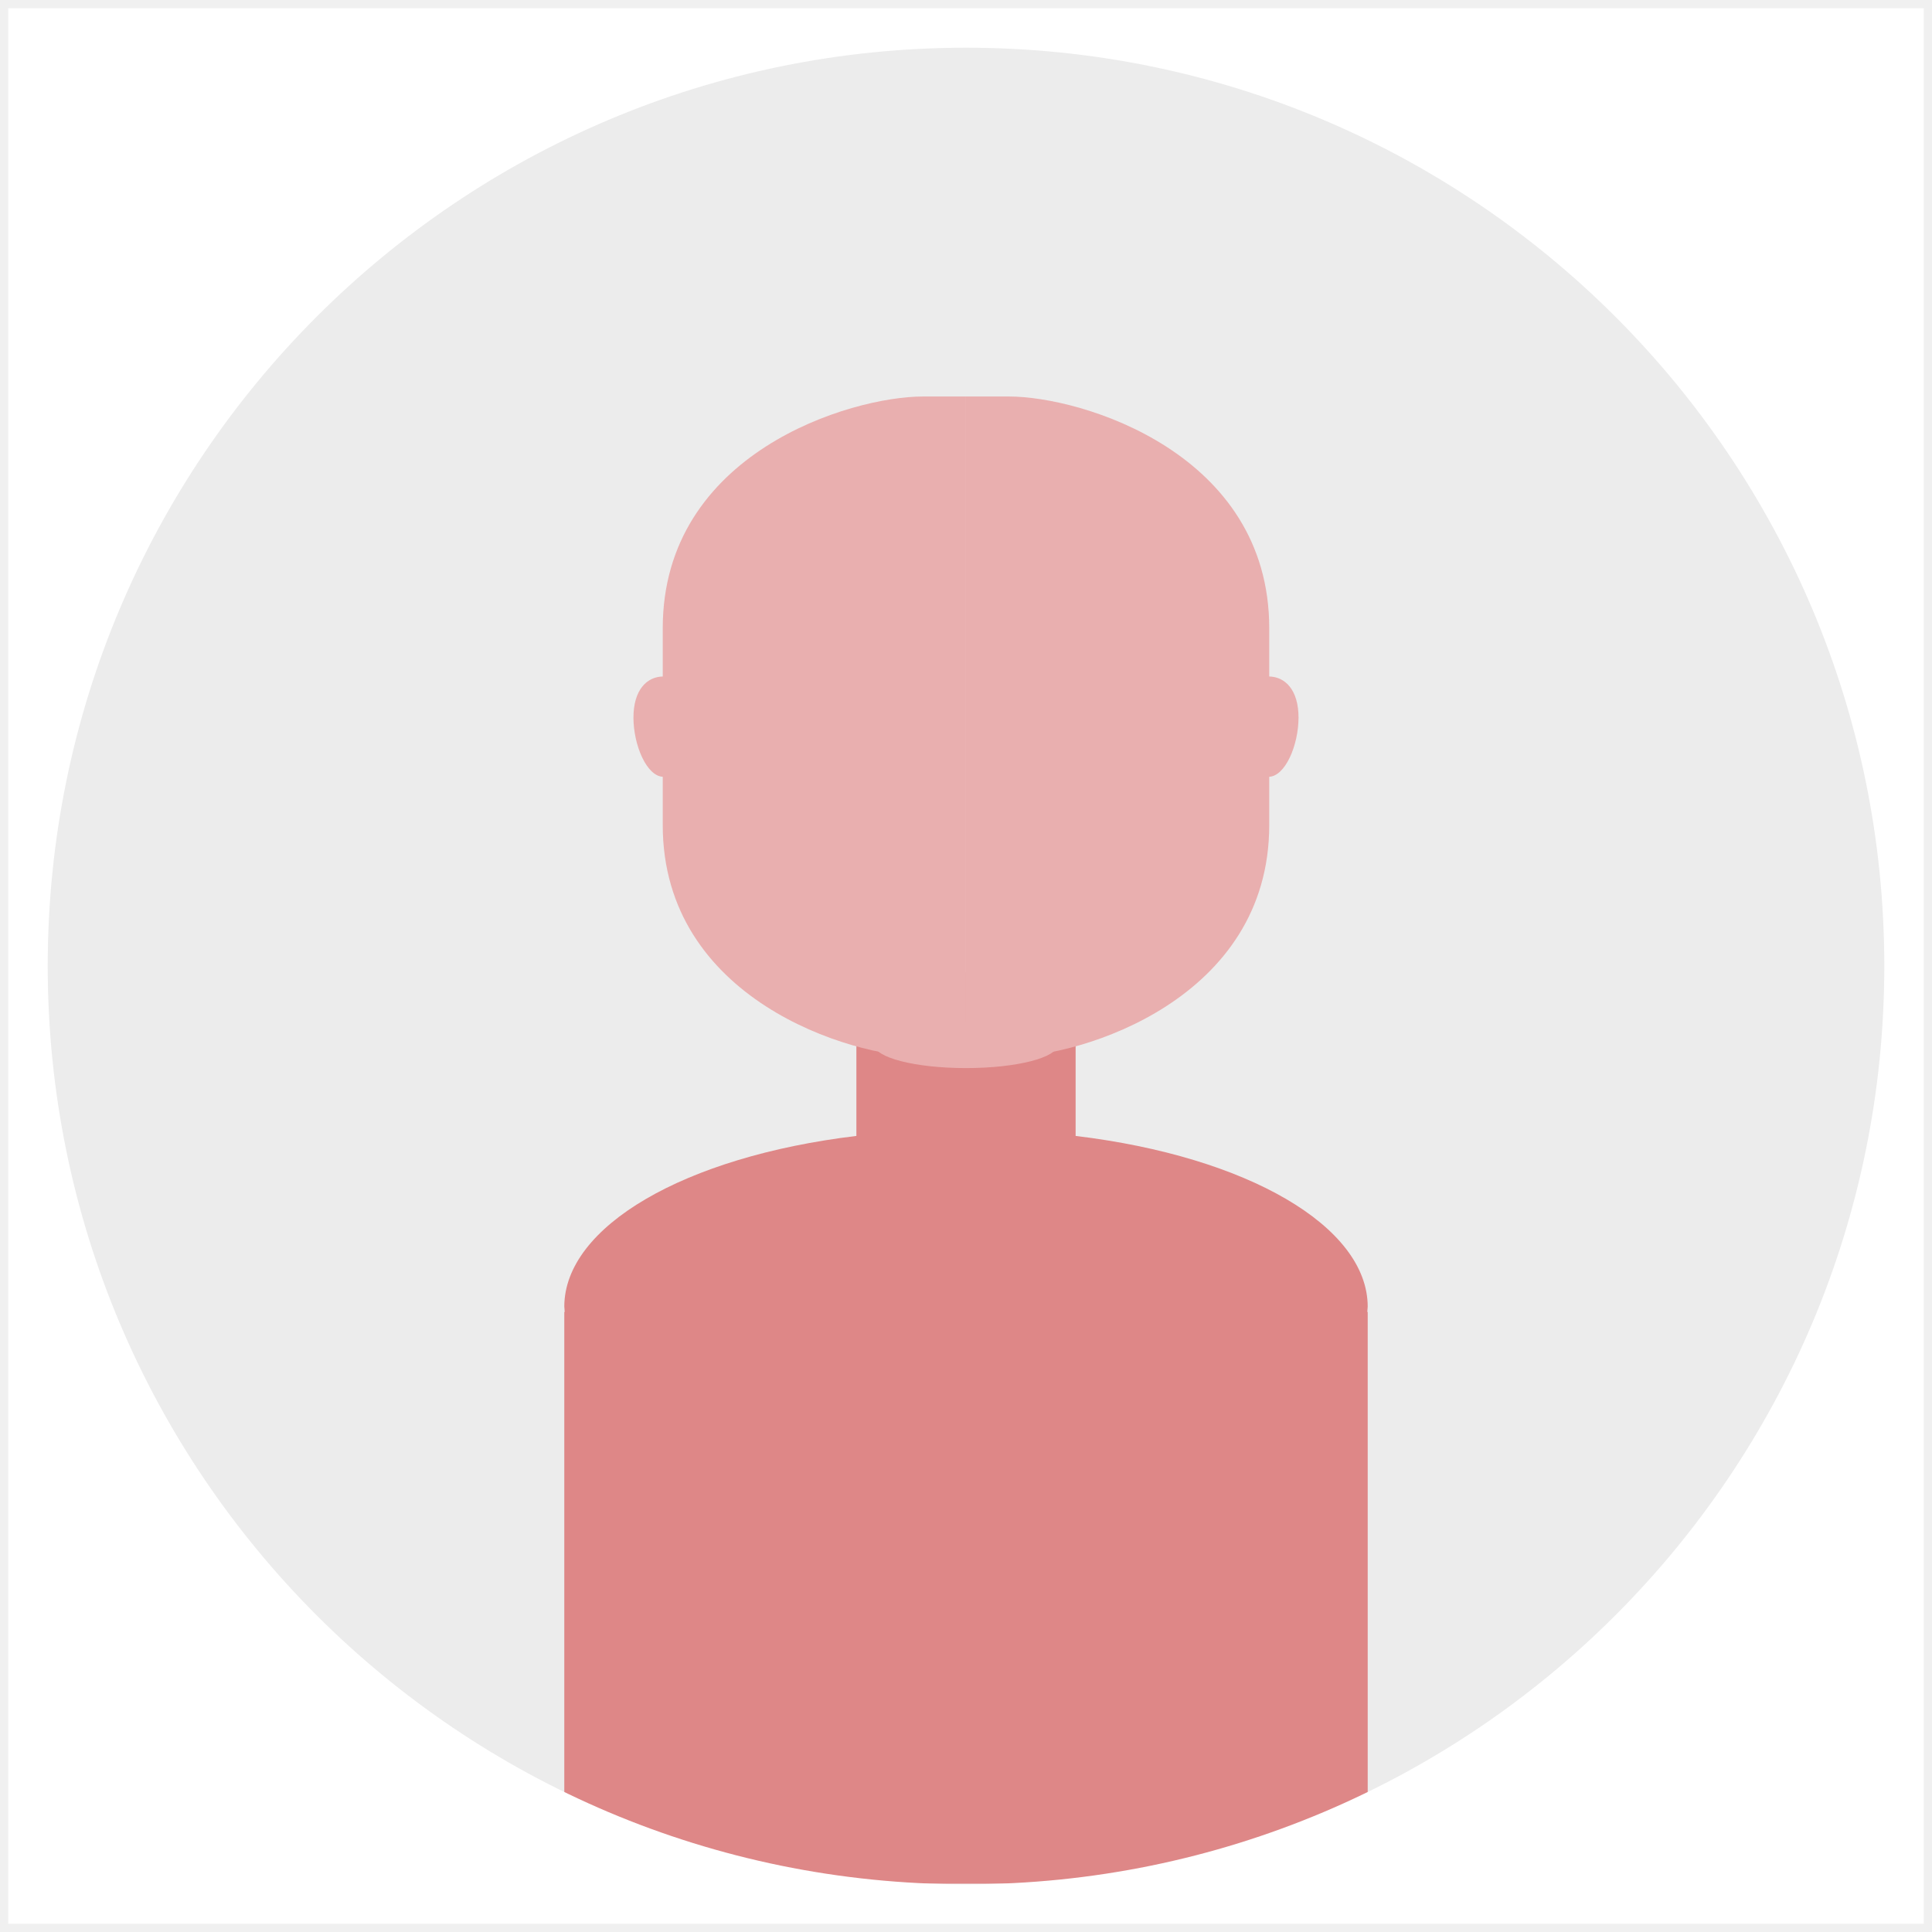
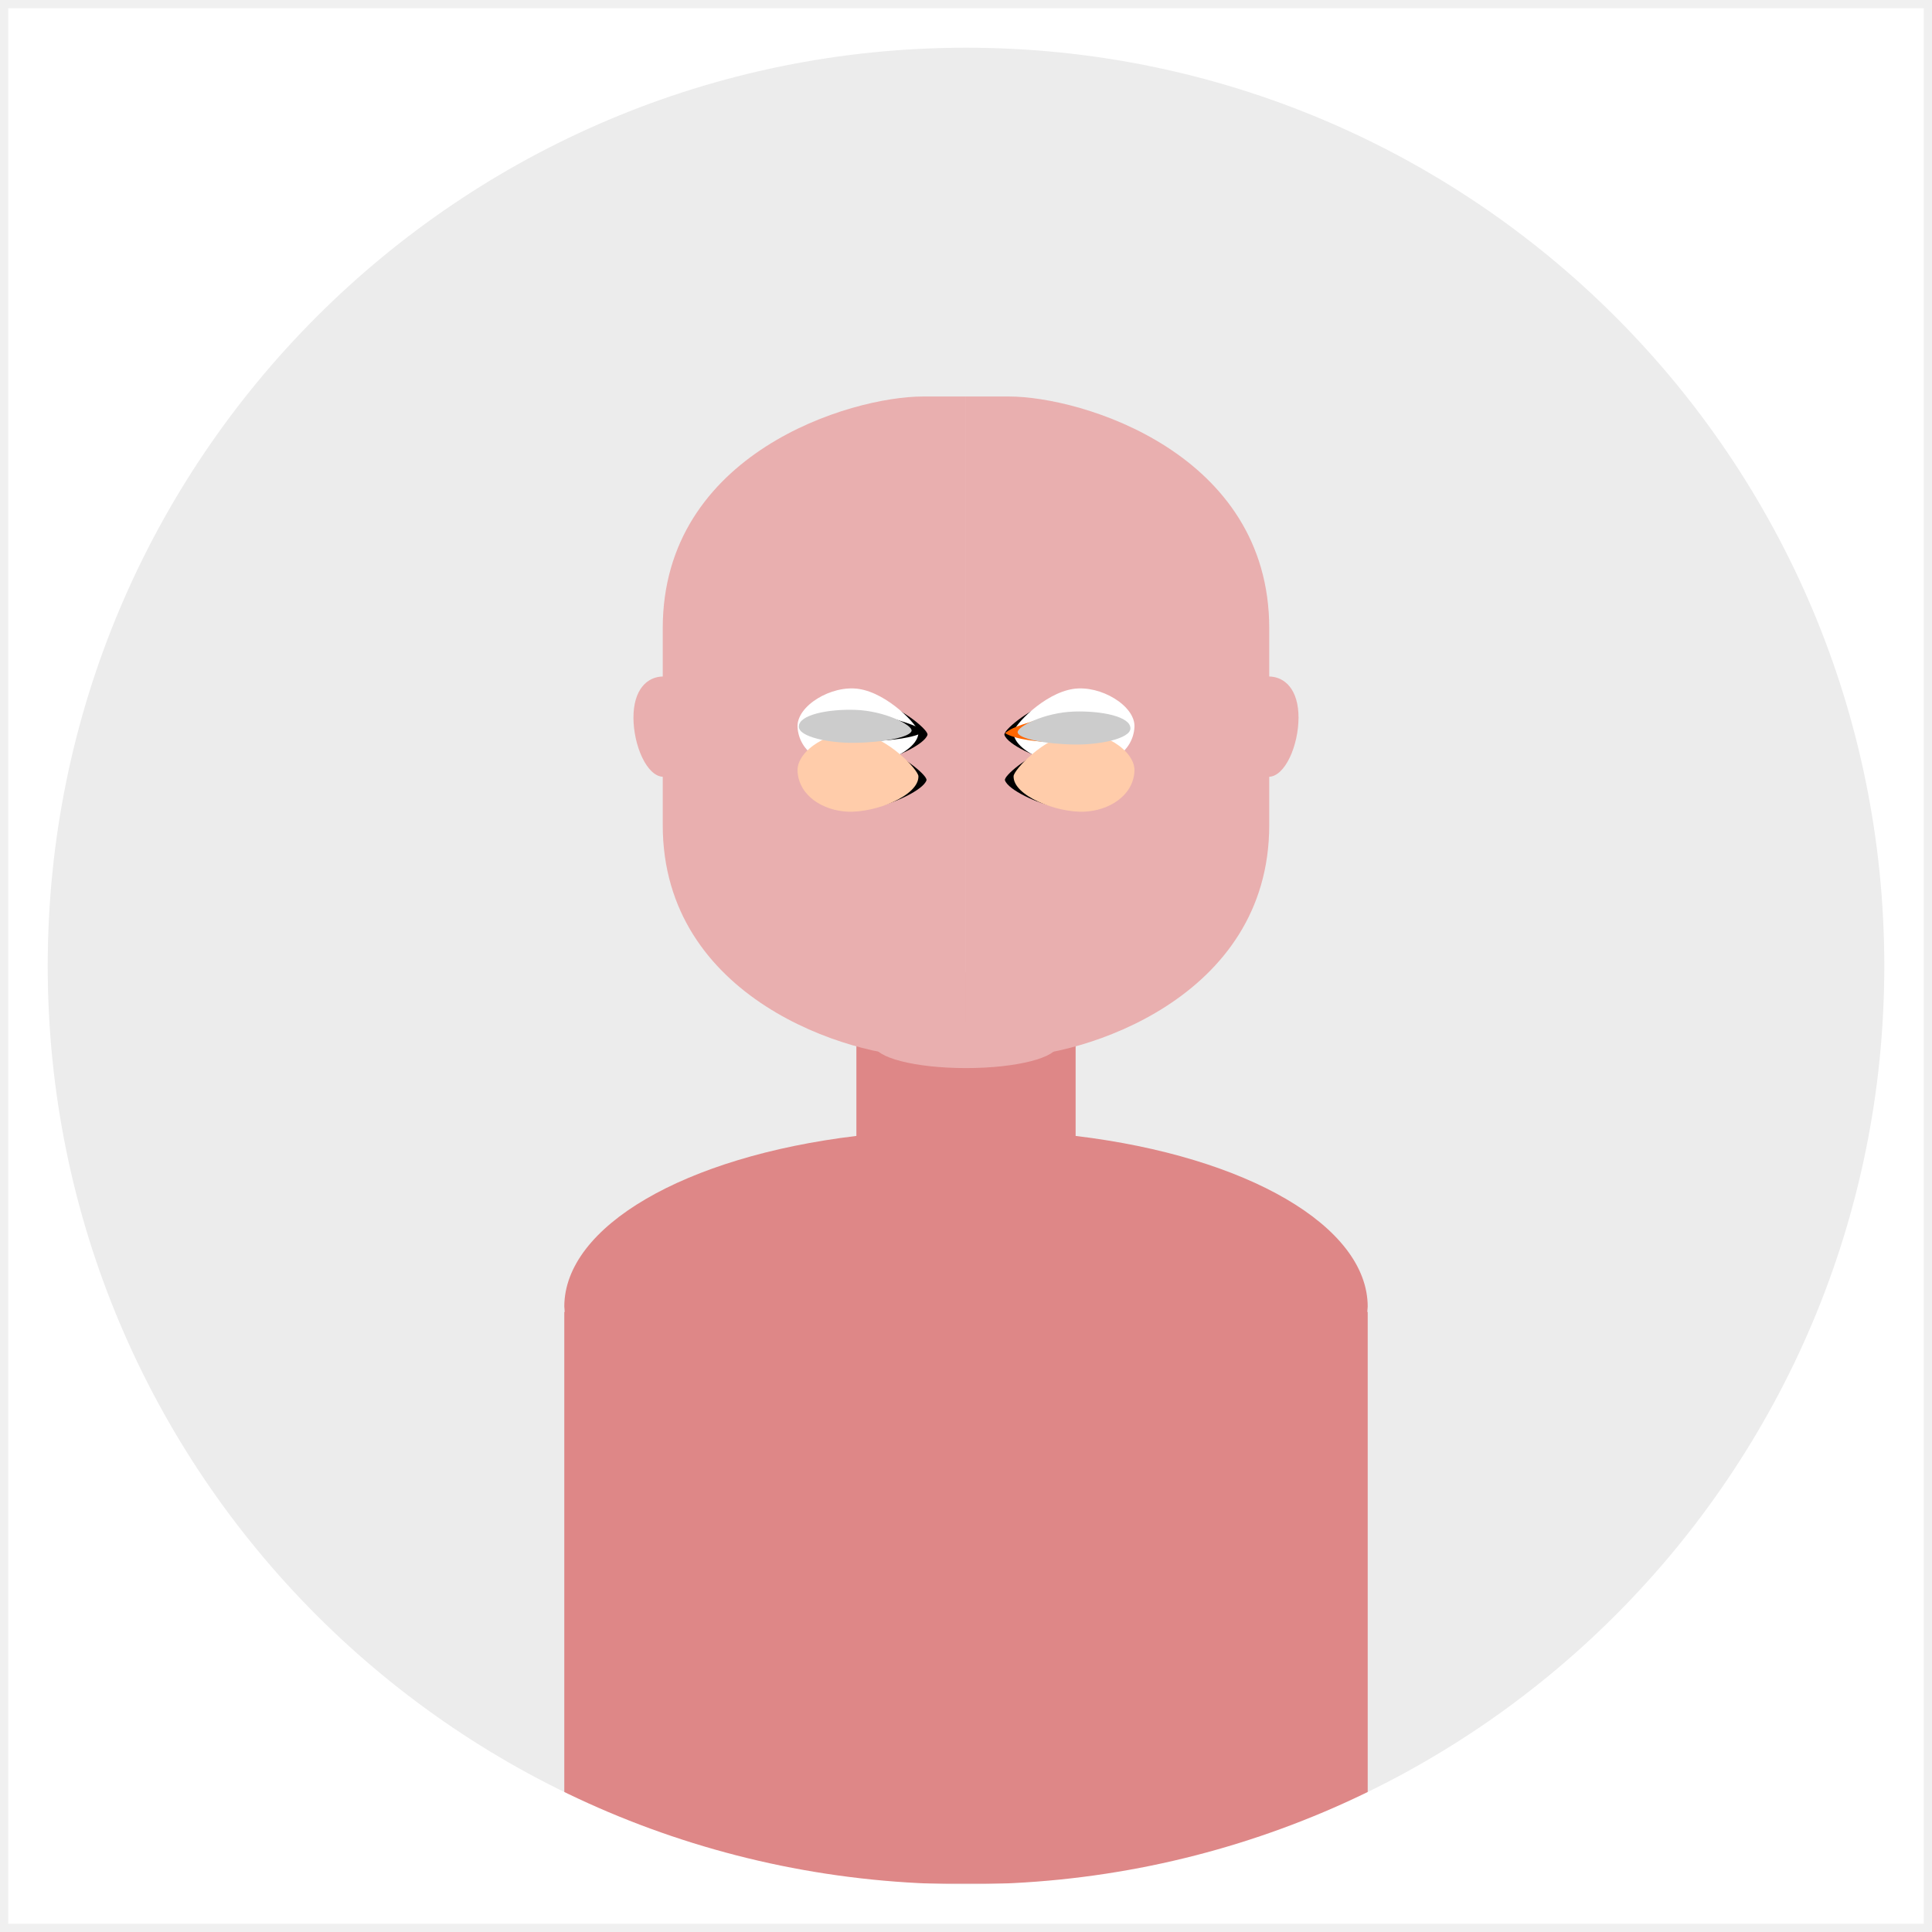
<svg xmlns="http://www.w3.org/2000/svg" width="112.076mm" height="112.076mm" viewBox="0 0 112.076 112.076" version="1.1" id="svg19053">
  <defs id="defs19047" />
  <g id="layer1" style="display:inline">
    <path style="opacity:1;vector-effect:none;fill:#ececec;fill-opacity:1;stroke:none;stroke-width:0.072;stroke-linecap:round;stroke-linejoin:round;stroke-miterlimit:4;stroke-dasharray:none;stroke-dashoffset:0;stroke-opacity:1" d="M 1.349,1.349 H 110.727 V 110.727 H 1.349 Z" id="rect853" />
    <path style="opacity:1;vector-effect:none;fill:#de8787;fill-opacity:1;stroke:none;stroke-width:2.131;stroke-linecap:round;stroke-linejoin:round;stroke-miterlimit:4;stroke-dasharray:none;stroke-dashoffset:0;stroke-opacity:1" d="m 49.679,56.42 v 9.476 c -9.983,1.199 -16.931,5.256 -16.944,9.894 0.004,0.105 0.012,0.211 0.024,0.316 h -0.024 v 33.167 h 21.297 2.007 V 56.42 Z" id="rect23540" class="body" />
    <path id="path23835" d="m 62.397,56.42 v 9.476 c 9.983,1.199 16.931,5.256 16.944,9.894 -0.005,0.105 -0.012,0.211 -0.024,0.316 h 0.024 V 109.274 H 58.044 56.038 V 56.42 Z" style="opacity:1;vector-effect:none;fill:#de8787;fill-opacity:1;stroke:none;stroke-width:2.131;stroke-linecap:round;stroke-linejoin:round;stroke-miterlimit:4;stroke-dasharray:none;stroke-dashoffset:0;stroke-opacity:1" class="body" />
    <path style="opacity:1;vector-effect:none;fill:#e9afaf;fill-opacity:1;stroke:none;stroke-width:8.231;stroke-linecap:round;stroke-linejoin:round;stroke-miterlimit:4;stroke-dasharray:none;stroke-dashoffset:0;stroke-opacity:1" d="m 53.532,23.002 c -4.179,0 -15.086,3.264 -15.086,13.443 0,6.034 0,11.415 0,11.415 0,10.107 10.907,13.443 15.086,13.443 h 2.505 V 23.002 Z" id="rect23538" class="skin" />
    <path id="path23996" d="m 58.543,23.002 c 4.179,0 15.086,3.264 15.086,13.443 0,3.903 0,6.641 0,11.415 0,10.107 -10.907,13.443 -15.086,13.443 H 56.038 V 23.002 Z" style="opacity:1;vector-effect:none;fill:#e9afaf;fill-opacity:1;stroke:none;stroke-width:8.231;stroke-linecap:round;stroke-linejoin:round;stroke-miterlimit:4;stroke-dasharray:none;stroke-dashoffset:0;stroke-opacity:1" class="skin" />
    <path style="opacity:1;vector-effect:none;fill:#e9afaf;fill-opacity:1;stroke:none;stroke-width:2.791;stroke-linecap:round;stroke-linejoin:round;stroke-miterlimit:4;stroke-dasharray:none;stroke-dashoffset:0;stroke-opacity:1" d="m 56.038,59.24 c -2.936,0 -5.317,0.609 -5.317,1.36 -3e-6,0.751 2.38,1.36 5.317,1.36 2.936,-2e-5 5.317,-0.609 5.317,-1.36 -3e-6,-0.751 -2.38,-1.36 -5.317,-1.36 z" id="path4749" class="skin" />
    <path style="opacity:1;vector-effect:none;fill:#ffffff;fill-opacity:1;stroke:none;stroke-width:0.074;stroke-linecap:round;stroke-linejoin:round;stroke-miterlimit:4;stroke-dasharray:none;stroke-dashoffset:0;stroke-opacity:1" d="M 0.478,0.478 V 111.598 H 111.598 V 0.478 Z M 56.038,2.768 A 53.27,53.27 0 0 1 109.309,56.038 53.27,53.27 0 0 1 56.038,109.309 53.27,53.27 0 0 1 2.768,56.038 53.27,53.27 0 0 1 56.038,2.768 Z" id="rect855" />
    <path style="opacity:1;vector-effect:none;fill:#e9afaf;fill-opacity:1;stroke:none;stroke-width:3.762;stroke-linecap:round;stroke-linejoin:round;stroke-miterlimit:4;stroke-dasharray:none;stroke-dashoffset:0;stroke-opacity:1" d="m 38.487,39.243 c -0.961,-2.44e-4 -1.74,0.777 -1.74,2.385 9.3e-5,1.607 0.779,3.435 1.74,3.435 0.961,-2.44e-4 1.739,-1.303 1.739,-2.91 9.3e-5,-1.607 -0.779,-2.91 -1.739,-2.91 z" id="path2060" class="skin" />
    <path id="path2117" d="m 73.588,39.243 c 0.961,-2.44e-4 1.74,0.777 1.74,2.385 -9.3e-5,1.607 -0.779,3.435 -1.74,3.435 -0.961,-2.44e-4 -1.739,-1.303 -1.739,-2.91 -9.3e-5,-1.607 0.779,-2.91 1.739,-2.91 z" style="opacity:1;vector-effect:none;fill:#e9afaf;fill-opacity:1;stroke:none;stroke-width:3.762;stroke-linecap:round;stroke-linejoin:round;stroke-miterlimit:4;stroke-dasharray:none;stroke-dashoffset:0;stroke-opacity:1" class="skin" />
+     <path style="opacity:1;vector-effect:none;fill:#000000;fill-opacity:1;stroke:none;stroke-width:0.5;stroke-linecap:butt;stroke-linejoin:miter;stroke-miterlimit:4;stroke-dasharray:none;stroke-dashoffset:0;stroke-opacity:1" d="m 51.235,40.774 -0.42,3.416 c 1.088,-0.199 2.806,-1.001 2.988,-1.557 0.081,-0.248 -1.293,-1.404 -2.567,-1.859 z" id="path7631" class="dark_skin" />
+     <path style="opacity:1;vector-effect:none;fill:#ffffff;fill-opacity:1;stroke:none;stroke-width:0.5;stroke-linecap:butt;stroke-linejoin:miter;stroke-miterlimit:4;stroke-dasharray:none;stroke-dashoffset:0;stroke-opacity:1" d="m 53.278,42.469 c -0.009,-0.367 -1.755,-2.247 -3.458,-2.504 -1.598,-0.241 -3.615,0.991 -3.554,2.207 0.072,1.435 1.487,2.296 2.923,2.353 1.608,0.064 4.117,-0.933 4.089,-2.056 z" id="path7448" />
+     <path class="dark_skin" id="path7798" d="m 60.835,40.774 0.42,3.416 c -1.088,-0.199 -2.806,-1.001 -2.988,-1.557 -0.081,-0.248 1.293,-1.404 2.567,-1.859 z" style="opacity:1;vector-effect:none;fill:#000000;fill-opacity:1;stroke:none;stroke-width:0.5;stroke-linecap:butt;stroke-linejoin:miter;stroke-miterlimit:4;stroke-dasharray:none;stroke-dashoffset:0;stroke-opacity:1" />
+     <path id="path7450" d="m 58.798,42.469 c 0.009,-0.367 1.755,-2.247 3.458,-2.504 1.598,-0.241 3.615,0.991 3.554,2.207 -0.072,1.435 -1.487,2.296 -2.923,2.353 -1.608,0.064 -4.117,-0.933 -4.089,-2.056 z" style="opacity:1;vector-effect:none;fill:#ffffff;fill-opacity:1;stroke:none;stroke-width:0.5;stroke-linecap:butt;stroke-linejoin:miter;stroke-miterlimit:4;stroke-dasharray:none;stroke-dashoffset:0;stroke-opacity:1" />
+   </g>
+   <g id="layer6" style="display:inline">
+     <path style="display:inline;opacity:1;vector-effect:none;fill:#000000;fill-opacity:1;stroke:none;stroke-width:0.5;stroke-linecap:butt;stroke-linejoin:miter;stroke-miterlimit:4;stroke-dasharray:none;stroke-dashoffset:0;stroke-opacity:1" d="m 51.177,43.406 -0.42,3.416 c 1.088,-0.199 2.806,-1.001 2.988,-1.557 0.081,-0.248 -1.293,-1.404 -2.567,-1.859 z" id="path7631-2" />
+     <path style="display:inline;opacity:1;vector-effect:none;fill:#ffccaa;fill-opacity:1;stroke:none;stroke-width:0.5;stroke-linecap:butt;stroke-linejoin:miter;stroke-miterlimit:4;stroke-dasharray:none;stroke-dashoffset:0;stroke-opacity:1" d="m 53.278,45.03 c -0.009,-0.367 -1.755,-2.247 -3.458,-2.504 -1.598,-0.241 -3.615,0.991 -3.554,2.207 0.072,1.435 1.487,2.296 2.923,2.353 1.608,0.064 4.117,-0.933 4.089,-2.056 z" id="path7448-3" />
+     <path class="dark_skin" id="path7798-6" d="m 60.866,43.406 0.42,3.416 c -1.088,-0.199 -2.806,-1.001 -2.988,-1.557 -0.081,-0.248 1.293,-1.404 2.567,-1.859 z" style="display:inline;opacity:1;vector-effect:none;fill:#000000;fill-opacity:1;stroke:none;stroke-width:0.5;stroke-linecap:butt;stroke-linejoin:miter;stroke-miterlimit:4;stroke-dasharray:none;stroke-dashoffset:0;stroke-opacity:1" />
+     <path id="path7450-5" d="m 58.798,45.03 c 0.009,-0.367 1.755,-2.247 3.458,-2.504 1.598,-0.241 3.615,0.991 3.554,2.207 -0.072,1.435 -1.487,2.296 -2.923,2.353 -1.608,0.064 -4.117,-0.933 -4.089,-2.056 z" style="display:inline;opacity:1;vector-effect:none;fill:#ffccaa;fill-opacity:1;stroke:none;stroke-width:0.5;stroke-linecap:butt;stroke-linejoin:miter;stroke-miterlimit:4;stroke-dasharray:none;stroke-dashoffset:0;stroke-opacity:1" />
+   </g>
+   <g id="layer5" style="display:inline">
+     <path style="display:inline;opacity:1;vector-effect:none;fill:#000000;fill-opacity:1;stroke:none;stroke-width:0.5;stroke-linecap:butt;stroke-linejoin:miter;stroke-miterlimit:4;stroke-dasharray:none;stroke-dashoffset:0;stroke-opacity:1" d="m 51.012,41.418 -0.16,1.559 c 0.791,-0.038 2.143,-0.146 2.771,-0.535 -0.526,-0.44 -1.336,-0.568 -2.611,-1.023 z" id="path7631-6" />
+     <path style="display:inline;opacity:1;vector-effect:none;fill:#cccccc;fill-opacity:1;stroke:none;stroke-width:0.5;stroke-linecap:butt;stroke-linejoin:miter;stroke-miterlimit:4;stroke-dasharray:none;stroke-dashoffset:0;stroke-opacity:1" d="m 52.881,42.395 c 0.063,-0.333 -1.551,-1.16 -3.272,-1.216 -1.575,-0.051 -3.283,0.285 -3.269,0.981 0.012,0.593 1.783,0.951 3.22,0.932 1.744,-0.022 3.253,-0.338 3.321,-0.697 z" id="path7448-7" />
+     <path id="path7905" d="m 60.916,41.506 0.16,1.559 c -0.791,-0.038 -2.143,-0.146 -2.771,-0.535 0.526,-0.44 1.336,-0.568 2.611,-1.023 z" style="display:inline;opacity:1;vector-effect:none;fill:#ff6600;fill-opacity:1;stroke:none;stroke-width:0.5;stroke-linecap:butt;stroke-linejoin:miter;stroke-miterlimit:4;stroke-dasharray:none;stroke-dashoffset:0;stroke-opacity:1" />
+     <path id="path7604" d="m 59.035,42.493 c -0.063,-0.333 1.551,-1.16 3.272,-1.216 1.575,-0.051 3.283,0.285 3.269,0.981 -0.012,0.593 -1.783,0.951 -3.22,0.932 -1.744,-0.022 -3.253,-0.338 -3.321,-0.697 z" style="display:inline;opacity:1;vector-effect:none;fill:#cccccc;fill-opacity:1;stroke:none;stroke-width:0.5;stroke-linecap:butt;stroke-linejoin:miter;stroke-miterlimit:4;stroke-dasharray:none;stroke-dashoffset:0;stroke-opacity:1" />
  </g>
  <g style="display:none" id="g2830">
    <path id="path2822" d="m 56.038,57.884 c -2.936,0 -5.317,1.36 -5.317,2.385 -3e-6,1.025 2.877,3.793 5.317,2.385 2.569,1.483 5.317,-1.36 5.317,-2.385 -3e-6,-1.025 -2.38,-2.385 -5.317,-2.385 z" style="opacity:1;vector-effect:none;fill:#e9afaf;fill-opacity:1;stroke:none;stroke-width:3.26;stroke-linecap:round;stroke-linejoin:round;stroke-miterlimit:4;stroke-dasharray:none;stroke-dashoffset:0;stroke-opacity:1" />
    <path id="path2824" d="M 0.478,0.478 V 111.598 H 111.598 V 0.478 Z M 56.038,2.768 A 53.27,53.27 0 0 1 109.309,56.038 53.27,53.27 0 0 1 56.038,109.309 53.27,53.27 0 0 1 2.768,56.038 53.27,53.27 0 0 1 56.038,2.768 Z" style="opacity:1;vector-effect:none;fill:#ffffff;fill-opacity:1;stroke:none;stroke-width:0.074;stroke-linecap:round;stroke-linejoin:round;stroke-miterlimit:4;stroke-dasharray:none;stroke-dashoffset:0;stroke-opacity:1" />
  </g>
  <g style="display:none" id="g2778">
    <path id="path2774" d="m 37.277,38.503 c -1.299,-2.77e-4 -2.352,1.232 -2.352,3.055 1.27e-4,1.823 1.053,4.246 2.352,4.246 1.299,-2.77e-4 2.88,-1.828 2.881,-3.65 1.26e-4,-1.822 -1.582,-3.65 -2.881,-3.65 z" style="opacity:1;vector-effect:none;fill:#e9afaf;fill-opacity:1;stroke:none;stroke-width:4.657;stroke-linecap:round;stroke-linejoin:round;stroke-miterlimit:4;stroke-dasharray:none;stroke-dashoffset:0;stroke-opacity:1" />
    <path style="opacity:1;vector-effect:none;fill:#e9afaf;fill-opacity:1;stroke:none;stroke-width:4.657;stroke-linecap:round;stroke-linejoin:round;stroke-miterlimit:4;stroke-dasharray:none;stroke-dashoffset:0;stroke-opacity:1" d="m 74.799,38.503 c 1.299,-2.77e-4 2.352,1.232 2.352,3.055 -1.27e-4,1.823 -1.053,4.246 -2.352,4.246 -1.299,-2.77e-4 -2.88,-1.828 -2.881,-3.65 -1.26e-4,-1.822 1.582,-3.65 2.881,-3.65 z" id="path2776" />
  </g>
  <g id="layer2" style="display:none">
    <path style="opacity:1;vector-effect:none;fill:#e9afaf;fill-opacity:1;stroke:none;stroke-width:8.231;stroke-linecap:round;stroke-linejoin:round;stroke-miterlimit:4;stroke-dasharray:none;stroke-dashoffset:0;stroke-opacity:1" d="m 53.532,23.002 c -4.179,0 -15.086,3.264 -15.086,13.443 0,8.238 2.439,10.454 3.396,13.589 3.283,10.748 10.068,11.27 13.117,11.27 h 1.079 V 23.002 Z" id="rect23538-3" />
    <path id="path38165" d="m 58.543,23.002 c 4.179,0 15.086,3.264 15.086,13.443 0,8.238 -2.439,10.454 -3.396,13.589 C 66.951,60.782 60.165,61.303 57.117,61.303 H 56.038 V 23.002 Z" style="opacity:1;vector-effect:none;fill:#e9afaf;fill-opacity:1;stroke:none;stroke-width:8.231;stroke-linecap:round;stroke-linejoin:round;stroke-miterlimit:4;stroke-dasharray:none;stroke-dashoffset:0;stroke-opacity:1" />
    <path style="display:inline;opacity:1;vector-effect:none;fill:#e9afaf;fill-opacity:1;stroke:none;stroke-width:2.76;stroke-linecap:round;stroke-linejoin:round;stroke-miterlimit:4;stroke-dasharray:none;stroke-dashoffset:0;stroke-opacity:1" d="m 56.038,58.789 c -2.603,0 -4.713,0.672 -4.713,1.5 -3e-6,0.828 2.11,1.5 4.713,1.5 2.603,-9e-6 4.713,-0.672 4.713,-1.5 -3e-6,-0.828 -2.11,-1.5 -4.713,-1.5 z" id="path4749-7-5" />
    <path style="display:inline;opacity:1;vector-effect:none;fill:#e9afaf;fill-opacity:1;stroke:none;stroke-width:3.762;stroke-linecap:round;stroke-linejoin:round;stroke-miterlimit:4;stroke-dasharray:none;stroke-dashoffset:0;stroke-opacity:1" d="m 38.442,40.281 c -0.937,0.213 -1.525,1.144 -1.168,2.711 0.356,1.567 1.521,3.177 2.458,2.964 0.937,-0.213 1.407,-1.656 1.051,-3.223 -0.356,-1.567 -1.404,-2.665 -2.341,-2.452 z" id="path2060-2" />
    <path id="path2143" d="m 73.555,40.281 c 0.937,0.213 1.525,1.144 1.168,2.711 -0.356,1.567 -1.521,3.177 -2.458,2.964 -0.937,-0.213 -1.407,-1.656 -1.051,-3.223 0.356,-1.567 1.404,-2.665 2.341,-2.452 z" style="display:inline;opacity:1;vector-effect:none;fill:#e9afaf;fill-opacity:1;stroke:none;stroke-width:3.762;stroke-linecap:round;stroke-linejoin:round;stroke-miterlimit:4;stroke-dasharray:none;stroke-dashoffset:0;stroke-opacity:1" />
  </g>
  <g id="layer3" style="display:none">
    <path id="rect23538-6" d="m 53.532,23.002 c -4.179,0 -15.086,3.264 -15.086,13.443 0,0.908 0.193,4.877 -1.471,8.585 -4.613,10.281 3.894,16.273 16.557,16.273 h 2.505 v -38.301 z" style="opacity:1;vector-effect:none;fill:#de8787;fill-opacity:1;stroke:none;stroke-width:8.231;stroke-linecap:round;stroke-linejoin:round;stroke-miterlimit:4;stroke-dasharray:none;stroke-dashoffset:0;stroke-opacity:1" />
    <path style="opacity:1;vector-effect:none;fill:#de8787;fill-opacity:1;stroke:none;stroke-width:8.231;stroke-linecap:round;stroke-linejoin:round;stroke-miterlimit:4;stroke-dasharray:none;stroke-dashoffset:0;stroke-opacity:1" d="m 58.543,23.002 c 4.179,0 15.086,3.264 15.086,13.443 0,0.908 -0.193,4.877 1.471,8.585 4.613,10.281 -3.894,16.273 -16.557,16.273 h -2.506 v -38.301 z" id="path33540" />
    <path style="display:inline;opacity:1;vector-effect:none;fill:#de8787;fill-opacity:1;stroke:none;stroke-width:2.76;stroke-linecap:round;stroke-linejoin:round;stroke-miterlimit:4;stroke-dasharray:none;stroke-dashoffset:0;stroke-opacity:1" d="m 54.98,59.127 c -2.603,0 -6.715,1.105 -6.301,1.822 0.51,0.884 4.756,1.426 7.359,1.426 2.603,-9e-6 6.548,-0.614 7.359,-1.426 0.586,-0.586 -5.814,-1.822 -8.418,-1.822 z" id="path4749-7-5-3" />
    <path style="display:inline;opacity:1;vector-effect:none;fill:#de8787;fill-opacity:1;stroke:none;stroke-width:3.762;stroke-linecap:round;stroke-linejoin:round;stroke-miterlimit:4;stroke-dasharray:none;stroke-dashoffset:0;stroke-opacity:1" d="m 38.67,38.898 c -0.911,-0.305 -1.897,0.185 -2.406,1.71 -0.509,1.524 -0.35,3.505 0.561,3.809 0.911,0.304 2.063,-0.684 2.572,-2.208 0.51,-1.524 0.184,-3.007 -0.727,-3.311 z" id="path2060-9" />
    <path id="path2163" d="m 73.406,38.898 c 0.911,-0.305 1.897,0.185 2.406,1.71 0.509,1.524 0.35,3.505 -0.561,3.809 -0.911,0.304 -2.063,-0.684 -2.572,-2.208 -0.51,-1.524 -0.184,-3.007 0.727,-3.311 z" style="display:inline;opacity:1;vector-effect:none;fill:#de8787;fill-opacity:1;stroke:none;stroke-width:3.762;stroke-linecap:round;stroke-linejoin:round;stroke-miterlimit:4;stroke-dasharray:none;stroke-dashoffset:0;stroke-opacity:1" />
  </g>
  <g style="display:none" id="g2798">
    <path style="opacity:1;vector-effect:none;fill:none;fill-opacity:1;stroke:#ff0000;stroke-width:0.5;stroke-linecap:round;stroke-linejoin:round;stroke-miterlimit:4;stroke-dasharray:none;stroke-dashoffset:0;stroke-opacity:1" d="m 187.764,213.24 v 35.816 c -37.731,4.531 -63.991,19.865 -64.043,37.396 0.017,0.398 0.045,0.796 0.09,1.193 h -0.09 v 125.357 h 80.492 7.584 7.584 80.492 V 287.646 h -0.09 c 0.045,-0.398 0.071,-0.795 0.09,-1.193 -0.052,-17.532 -26.311,-32.866 -64.041,-37.396 v -35.816 h -24.035 z" transform="scale(0.2645833)" id="path2782" />
    <path style="opacity:1;vector-effect:none;fill:none;fill-opacity:1;stroke:#ff0000;stroke-width:0.5;stroke-linecap:round;stroke-linejoin:round;stroke-miterlimit:4;stroke-dasharray:none;stroke-dashoffset:0;stroke-opacity:1" d="m 202.328,86.938 c -15.795,0 -57.02,12.335 -57.02,50.807 v 10.584 c -3.559,0.083 -6.42,3.017 -6.42,9.004 3.5e-4,5.986 2.861,12.77 6.42,12.965 v 10.592 c 0,31.84 28.629,45.892 47.312,49.691 2.558,2.087 10.175,3.6 19.176,3.6 9.001,-6e-5 16.618,-1.513 19.176,-3.6 18.683,-3.799 47.312,-17.851 47.312,-49.691 v -10.592 c 3.559,-0.195 6.422,-6.978 6.422,-12.965 3.5e-4,-5.987 -2.863,-8.921 -6.422,-9.004 v -10.584 c 0,-38.471 -41.222,-50.807 -57.018,-50.807 h -9.471 z" transform="scale(0.2645833)" id="path2786" />
  </g>
</svg>
